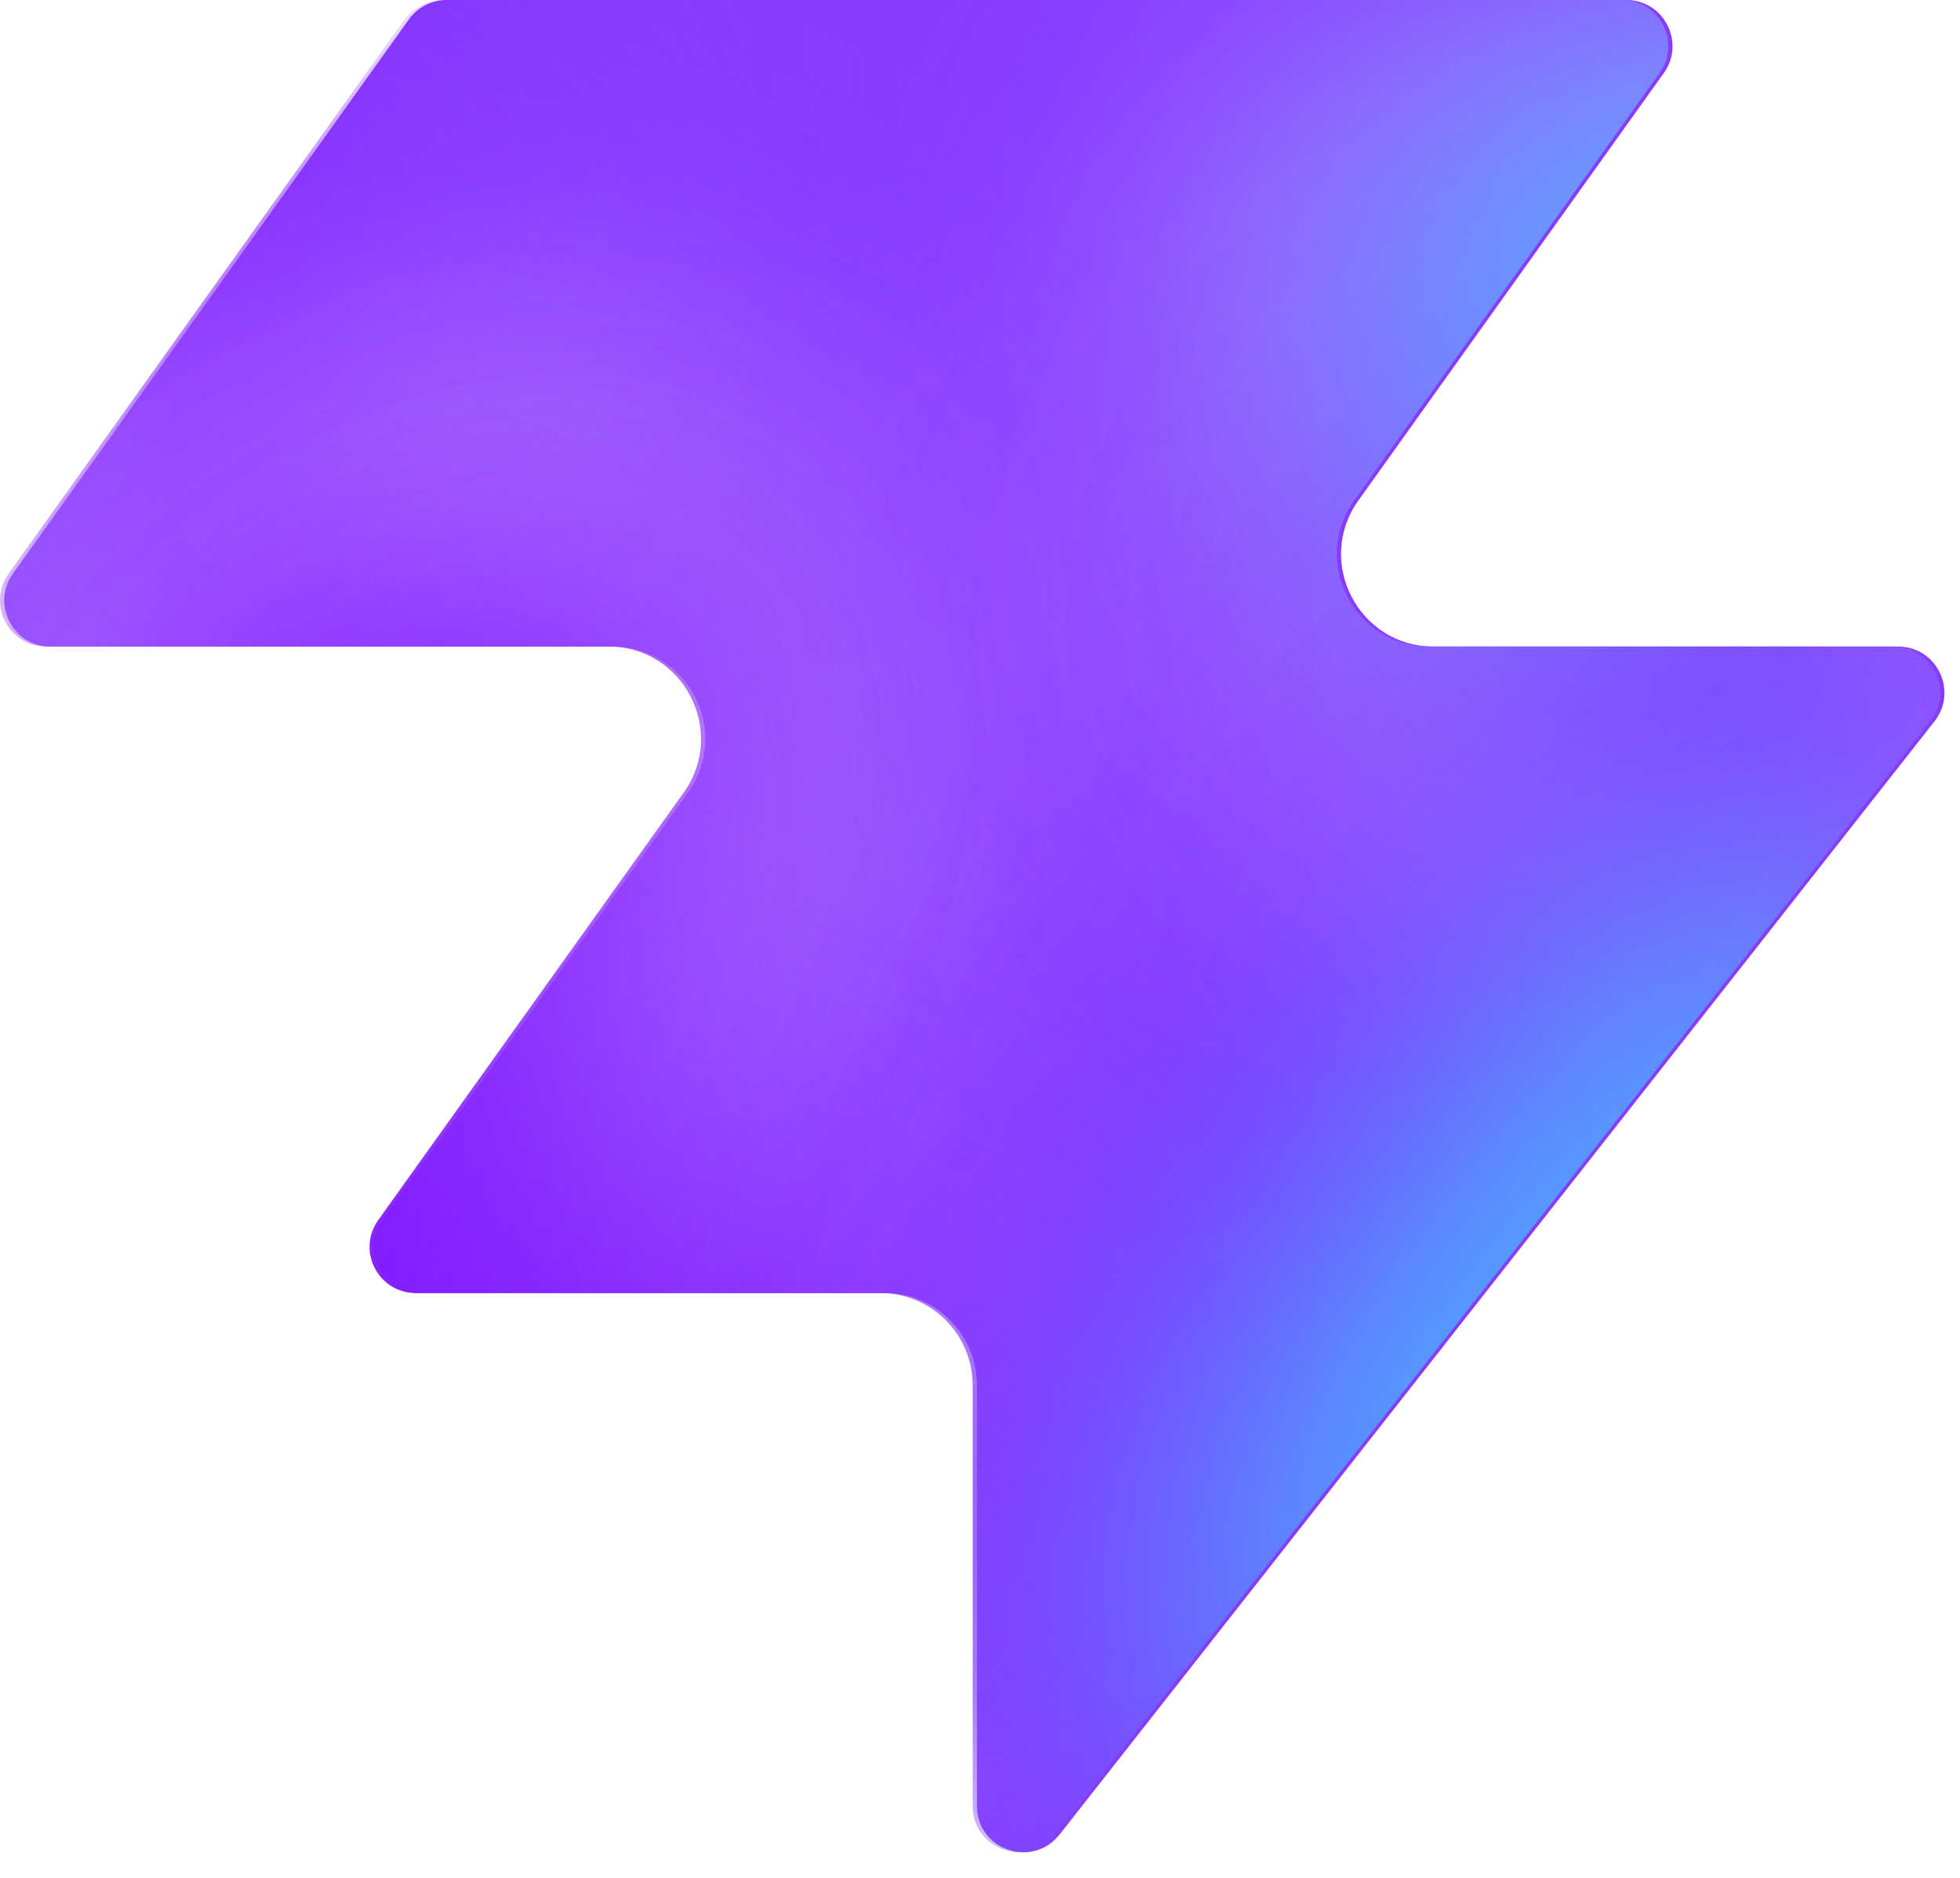
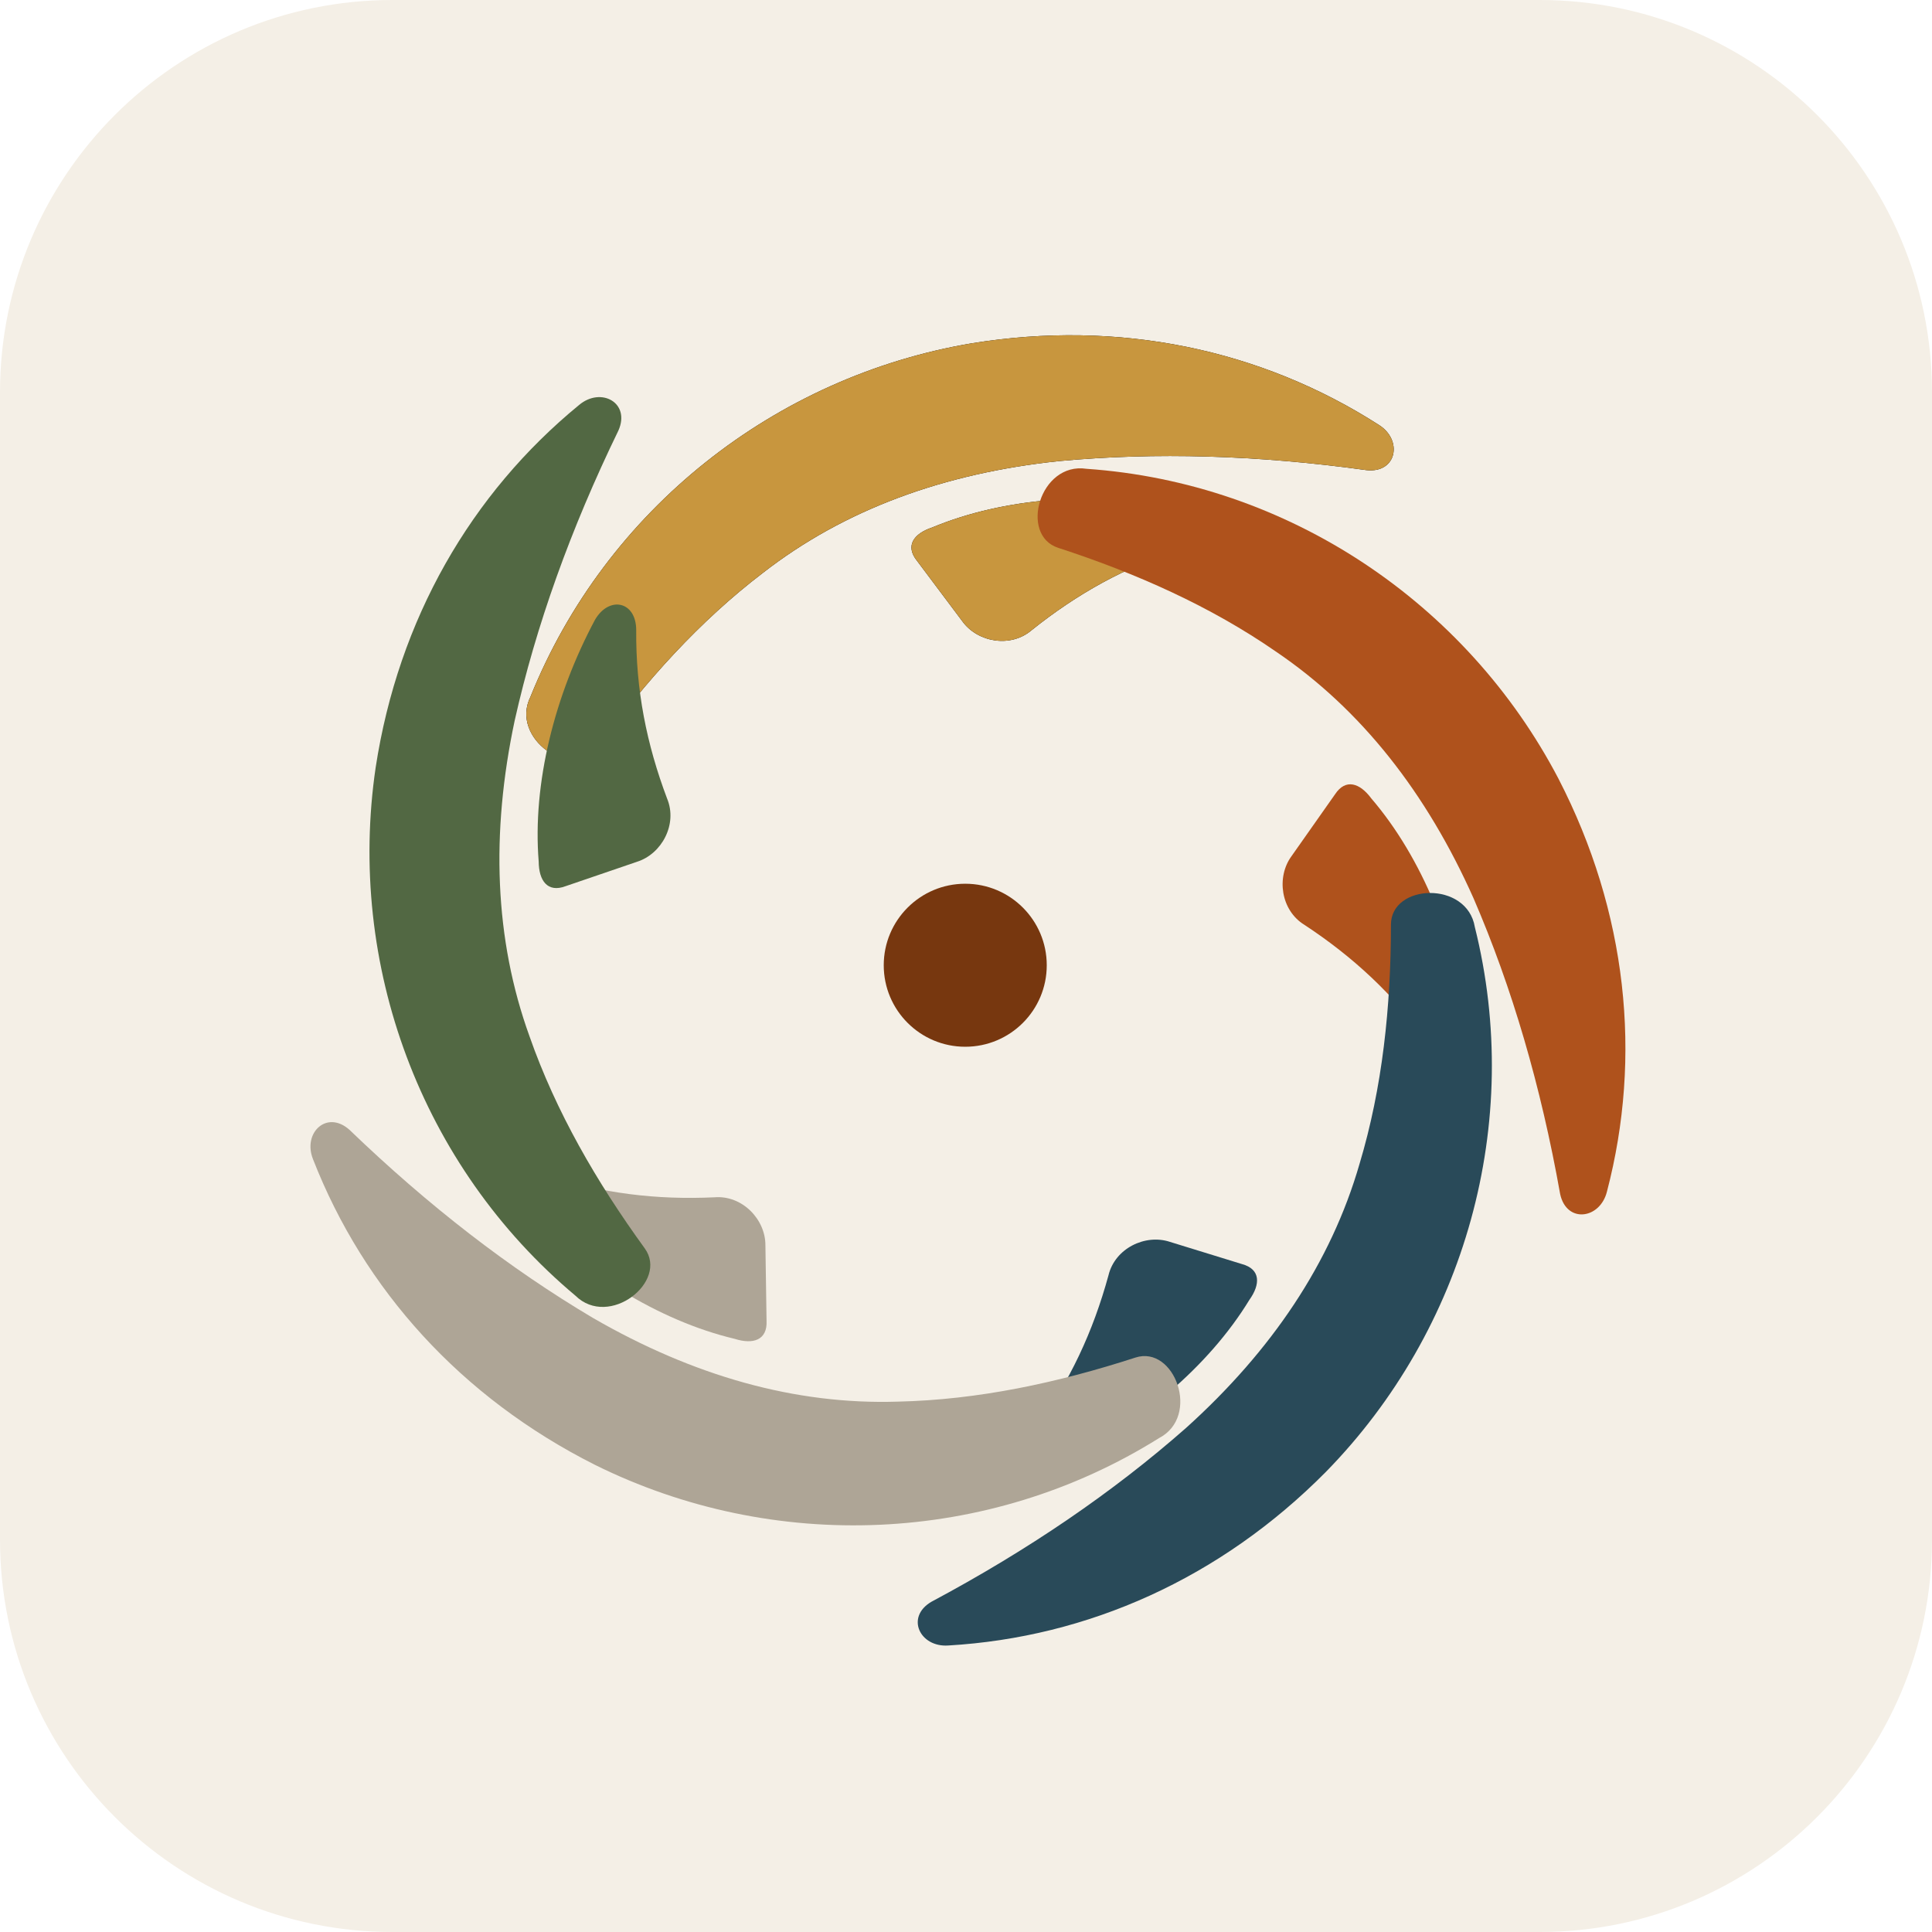
- <svg xmlns="http://www.w3.org/2000/svg" width="48" height="46" fill="none" viewBox="0 0 48 46">
-   <path fill="#863bff" d="M25.946 44.938c-.664.845-2.021.375-2.021-.698V33.937a2.26 2.26 0 0 0-2.262-2.262H10.287c-.92 0-1.456-1.04-.92-1.788l7.48-10.471c1.07-1.497 0-3.578-1.842-3.578H1.237c-.92 0-1.456-1.04-.92-1.788L10.013.474c.214-.297.556-.474.92-.474h28.894c.92 0 1.456 1.04.92 1.788l-7.48 10.471c-1.07 1.498 0 3.579 1.842 3.579h11.377c.943 0 1.473 1.088.89 1.83L25.947 44.94z" style="fill:#863bff;fill:color(display-p3 .525 .23 1);fill-opacity:1" />
-   <mask id="a" width="48" height="46" x="0" y="0" maskUnits="userSpaceOnUse" style="mask-type:alpha">
-     <path fill="#000" d="M25.842 44.938c-.664.844-2.021.375-2.021-.698V33.937a2.26 2.26 0 0 0-2.262-2.262H10.183c-.92 0-1.456-1.04-.92-1.788l7.48-10.471c1.07-1.498 0-3.579-1.842-3.579H1.133c-.92 0-1.456-1.04-.92-1.787L9.91.473c.214-.297.556-.474.92-.474h28.894c.92 0 1.456 1.04.92 1.788l-7.48 10.471c-1.07 1.498 0 3.578 1.842 3.578h11.377c.943 0 1.473 1.088.89 1.832L25.843 44.94z" style="fill:#000;fill-opacity:1" />
-   </mask>
-   <g mask="url(#a)">
-     <g filter="url(#b)">
-       <ellipse cx="5.508" cy="14.704" fill="#ede6ff" rx="5.508" ry="14.704" style="fill:#ede6ff;fill:color(display-p3 .927 .903 1);fill-opacity:1" transform="matrix(.00324 1 1 -.00324 -4.47 31.516)" />
+ <svg xmlns="http://www.w3.org/2000/svg" viewBox="0 0 512 512">
+   <rect width="512" height="512" rx="104" fill="#F4EFE6" />
+   <g transform="translate(51 51) scale(.8)">
+     <g id="hand">
+       <path d="M112 167C137 105 193 61 258 50c49-8 96 2 135 27 8 5 6 16-4 15-36-5-70-6-102-3-38 4-71 16-98 37-21 16-39 36-55 58-8 11-29-3-22-17Z" />
+       <path d="M245 111c24-10 54-12 82-7 9 2 10 11 1 14-19 6-35 15-50 27-7 6-18 4-23-3l-15-20c-4-5-1-9 5-11Z" />
    </g>
-     <g filter="url(#c)">
-       <ellipse cx="10.399" cy="29.851" fill="#ede6ff" rx="10.399" ry="29.851" style="fill:#ede6ff;fill:color(display-p3 .927 .903 1);fill-opacity:1" transform="matrix(.00324 1 1 -.00324 -39.328 7.883)" />
+     <g fill="#C8963E">
+       <use href="#hand" />
    </g>
-     <g filter="url(#d)">
-       <ellipse cx="5.508" cy="30.487" fill="#7e14ff" rx="5.508" ry="30.487" style="fill:#7e14ff;fill:color(display-p3 .492 .077 1);fill-opacity:1" transform="rotate(89.814 -25.913 -14.639)scale(1 -1)" />
+     <g fill="#AF521C" transform="rotate(72 256 256)">
+       <use href="#hand" />
    </g>
-     <g filter="url(#e)">
-       <ellipse cx="5.508" cy="30.599" fill="#7e14ff" rx="5.508" ry="30.599" style="fill:#7e14ff;fill:color(display-p3 .492 .077 1);fill-opacity:1" transform="rotate(89.814 -32.644 -3.334)scale(1 -1)" />
+     <g fill="#294A59" transform="rotate(144 256 256)">
+       <use href="#hand" />
    </g>
-     <g filter="url(#f)">
-       <ellipse cx="5.508" cy="30.599" fill="#7e14ff" rx="5.508" ry="30.599" style="fill:#7e14ff;fill:color(display-p3 .492 .077 1);fill-opacity:1" transform="matrix(.00324 1 1 -.00324 -34.34 30.47)" />
+     <g fill="#AEA596" transform="rotate(216 256 256)">
+       <use href="#hand" />
    </g>
-     <g filter="url(#g)">
-       <ellipse cx="14.072" cy="22.078" fill="#ede6ff" rx="14.072" ry="22.078" style="fill:#ede6ff;fill:color(display-p3 .927 .903 1);fill-opacity:1" transform="rotate(93.35 24.506 48.493)scale(-1 1)" />
+     <g fill="#526843" transform="rotate(288 256 256)">
+       <use href="#hand" />
    </g>
-     <g filter="url(#h)">
-       <ellipse cx="3.47" cy="21.501" fill="#7e14ff" rx="3.47" ry="21.501" style="fill:#7e14ff;fill:color(display-p3 .492 .077 1);fill-opacity:1" transform="rotate(89.009 28.708 47.59)scale(-1 1)" />
-     </g>
-     <g filter="url(#i)">
-       <ellipse cx="3.47" cy="21.501" fill="#7e14ff" rx="3.47" ry="21.501" style="fill:#7e14ff;fill:color(display-p3 .492 .077 1);fill-opacity:1" transform="rotate(89.009 28.708 47.59)scale(-1 1)" />
-     </g>
-     <g filter="url(#j)">
-       <ellipse cx=".387" cy="8.972" fill="#7e14ff" rx="4.407" ry="29.108" style="fill:#7e14ff;fill:color(display-p3 .492 .077 1);fill-opacity:1" transform="rotate(39.51 .387 8.972)" />
-     </g>
-     <g filter="url(#k)">
-       <ellipse cx="47.523" cy="-6.092" fill="#7e14ff" rx="4.407" ry="29.108" style="fill:#7e14ff;fill:color(display-p3 .492 .077 1);fill-opacity:1" transform="rotate(37.892 47.523 -6.092)" />
-     </g>
-     <g filter="url(#l)">
-       <ellipse cx="41.412" cy="6.333" fill="#47bfff" rx="5.971" ry="9.665" style="fill:#47bfff;fill:color(display-p3 .28 .748 1);fill-opacity:1" transform="rotate(37.892 41.412 6.333)" />
-     </g>
-     <g filter="url(#m)">
-       <ellipse cx="-1.879" cy="38.332" fill="#7e14ff" rx="4.407" ry="29.108" style="fill:#7e14ff;fill:color(display-p3 .492 .077 1);fill-opacity:1" transform="rotate(37.892 -1.88 38.332)" />
-     </g>
-     <g filter="url(#n)">
-       <ellipse cx="-1.879" cy="38.332" fill="#7e14ff" rx="4.407" ry="29.108" style="fill:#7e14ff;fill:color(display-p3 .492 .077 1);fill-opacity:1" transform="rotate(37.892 -1.88 38.332)" />
-     </g>
-     <g filter="url(#o)">
-       <ellipse cx="35.651" cy="29.907" fill="#7e14ff" rx="4.407" ry="29.108" style="fill:#7e14ff;fill:color(display-p3 .492 .077 1);fill-opacity:1" transform="rotate(37.892 35.651 29.907)" />
-     </g>
-     <g filter="url(#p)">
-       <ellipse cx="38.418" cy="32.4" fill="#47bfff" rx="5.971" ry="15.297" style="fill:#47bfff;fill:color(display-p3 .28 .748 1);fill-opacity:1" transform="rotate(37.892 38.418 32.4)" />
-     </g>
+     <circle cx="256" cy="256" r="27" fill="#77370F" />
  </g>
-   <defs>
-     <filter id="b" width="60.045" height="41.654" x="-19.77" y="16.149" color-interpolation-filters="sRGB" filterUnits="userSpaceOnUse">
-       <feFlood flood-opacity="0" result="BackgroundImageFix" />
-       <feBlend in="SourceGraphic" in2="BackgroundImageFix" result="shape" />
-       <feGaussianBlur result="effect1_foregroundBlur_2002_17158" stdDeviation="7.659" />
-     </filter>
-     <filter id="c" width="90.34" height="51.437" x="-54.613" y="-7.533" color-interpolation-filters="sRGB" filterUnits="userSpaceOnUse">
-       <feFlood flood-opacity="0" result="BackgroundImageFix" />
-       <feBlend in="SourceGraphic" in2="BackgroundImageFix" result="shape" />
-       <feGaussianBlur result="effect1_foregroundBlur_2002_17158" stdDeviation="7.659" />
-     </filter>
-     <filter id="d" width="79.355" height="29.4" x="-49.64" y="2.03" color-interpolation-filters="sRGB" filterUnits="userSpaceOnUse">
-       <feFlood flood-opacity="0" result="BackgroundImageFix" />
-       <feBlend in="SourceGraphic" in2="BackgroundImageFix" result="shape" />
-       <feGaussianBlur result="effect1_foregroundBlur_2002_17158" stdDeviation="4.596" />
-     </filter>
-     <filter id="e" width="79.579" height="29.4" x="-45.045" y="20.029" color-interpolation-filters="sRGB" filterUnits="userSpaceOnUse">
-       <feFlood flood-opacity="0" result="BackgroundImageFix" />
-       <feBlend in="SourceGraphic" in2="BackgroundImageFix" result="shape" />
-       <feGaussianBlur result="effect1_foregroundBlur_2002_17158" stdDeviation="4.596" />
-     </filter>
-     <filter id="f" width="79.579" height="29.4" x="-43.513" y="21.178" color-interpolation-filters="sRGB" filterUnits="userSpaceOnUse">
-       <feFlood flood-opacity="0" result="BackgroundImageFix" />
-       <feBlend in="SourceGraphic" in2="BackgroundImageFix" result="shape" />
-       <feGaussianBlur result="effect1_foregroundBlur_2002_17158" stdDeviation="4.596" />
-     </filter>
-     <filter id="g" width="74.749" height="58.852" x="15.756" y="-17.901" color-interpolation-filters="sRGB" filterUnits="userSpaceOnUse">
-       <feFlood flood-opacity="0" result="BackgroundImageFix" />
-       <feBlend in="SourceGraphic" in2="BackgroundImageFix" result="shape" />
-       <feGaussianBlur result="effect1_foregroundBlur_2002_17158" stdDeviation="7.659" />
-     </filter>
-     <filter id="h" width="61.377" height="25.362" x="23.548" y="2.284" color-interpolation-filters="sRGB" filterUnits="userSpaceOnUse">
-       <feFlood flood-opacity="0" result="BackgroundImageFix" />
-       <feBlend in="SourceGraphic" in2="BackgroundImageFix" result="shape" />
-       <feGaussianBlur result="effect1_foregroundBlur_2002_17158" stdDeviation="4.596" />
-     </filter>
-     <filter id="i" width="61.377" height="25.362" x="23.548" y="2.284" color-interpolation-filters="sRGB" filterUnits="userSpaceOnUse">
-       <feFlood flood-opacity="0" result="BackgroundImageFix" />
-       <feBlend in="SourceGraphic" in2="BackgroundImageFix" result="shape" />
-       <feGaussianBlur result="effect1_foregroundBlur_2002_17158" stdDeviation="4.596" />
-     </filter>
-     <filter id="j" width="56.045" height="63.649" x="-27.636" y="-22.853" color-interpolation-filters="sRGB" filterUnits="userSpaceOnUse">
-       <feFlood flood-opacity="0" result="BackgroundImageFix" />
-       <feBlend in="SourceGraphic" in2="BackgroundImageFix" result="shape" />
-       <feGaussianBlur result="effect1_foregroundBlur_2002_17158" stdDeviation="4.596" />
-     </filter>
-     <filter id="k" width="54.814" height="64.646" x="20.116" y="-38.415" color-interpolation-filters="sRGB" filterUnits="userSpaceOnUse">
-       <feFlood flood-opacity="0" result="BackgroundImageFix" />
-       <feBlend in="SourceGraphic" in2="BackgroundImageFix" result="shape" />
-       <feGaussianBlur result="effect1_foregroundBlur_2002_17158" stdDeviation="4.596" />
-     </filter>
-     <filter id="l" width="33.541" height="35.313" x="24.641" y="-11.323" color-interpolation-filters="sRGB" filterUnits="userSpaceOnUse">
-       <feFlood flood-opacity="0" result="BackgroundImageFix" />
-       <feBlend in="SourceGraphic" in2="BackgroundImageFix" result="shape" />
-       <feGaussianBlur result="effect1_foregroundBlur_2002_17158" stdDeviation="4.596" />
-     </filter>
-     <filter id="m" width="54.814" height="64.646" x="-29.286" y="6.009" color-interpolation-filters="sRGB" filterUnits="userSpaceOnUse">
-       <feFlood flood-opacity="0" result="BackgroundImageFix" />
-       <feBlend in="SourceGraphic" in2="BackgroundImageFix" result="shape" />
-       <feGaussianBlur result="effect1_foregroundBlur_2002_17158" stdDeviation="4.596" />
-     </filter>
-     <filter id="n" width="54.814" height="64.646" x="-29.286" y="6.009" color-interpolation-filters="sRGB" filterUnits="userSpaceOnUse">
-       <feFlood flood-opacity="0" result="BackgroundImageFix" />
-       <feBlend in="SourceGraphic" in2="BackgroundImageFix" result="shape" />
-       <feGaussianBlur result="effect1_foregroundBlur_2002_17158" stdDeviation="4.596" />
-     </filter>
-     <filter id="o" width="54.814" height="64.646" x="8.244" y="-2.416" color-interpolation-filters="sRGB" filterUnits="userSpaceOnUse">
-       <feFlood flood-opacity="0" result="BackgroundImageFix" />
-       <feBlend in="SourceGraphic" in2="BackgroundImageFix" result="shape" />
-       <feGaussianBlur result="effect1_foregroundBlur_2002_17158" stdDeviation="4.596" />
-     </filter>
-     <filter id="p" width="39.409" height="43.623" x="18.713" y="10.588" color-interpolation-filters="sRGB" filterUnits="userSpaceOnUse">
-       <feFlood flood-opacity="0" result="BackgroundImageFix" />
-       <feBlend in="SourceGraphic" in2="BackgroundImageFix" result="shape" />
-       <feGaussianBlur result="effect1_foregroundBlur_2002_17158" stdDeviation="4.596" />
-     </filter>
-   </defs>
</svg>
